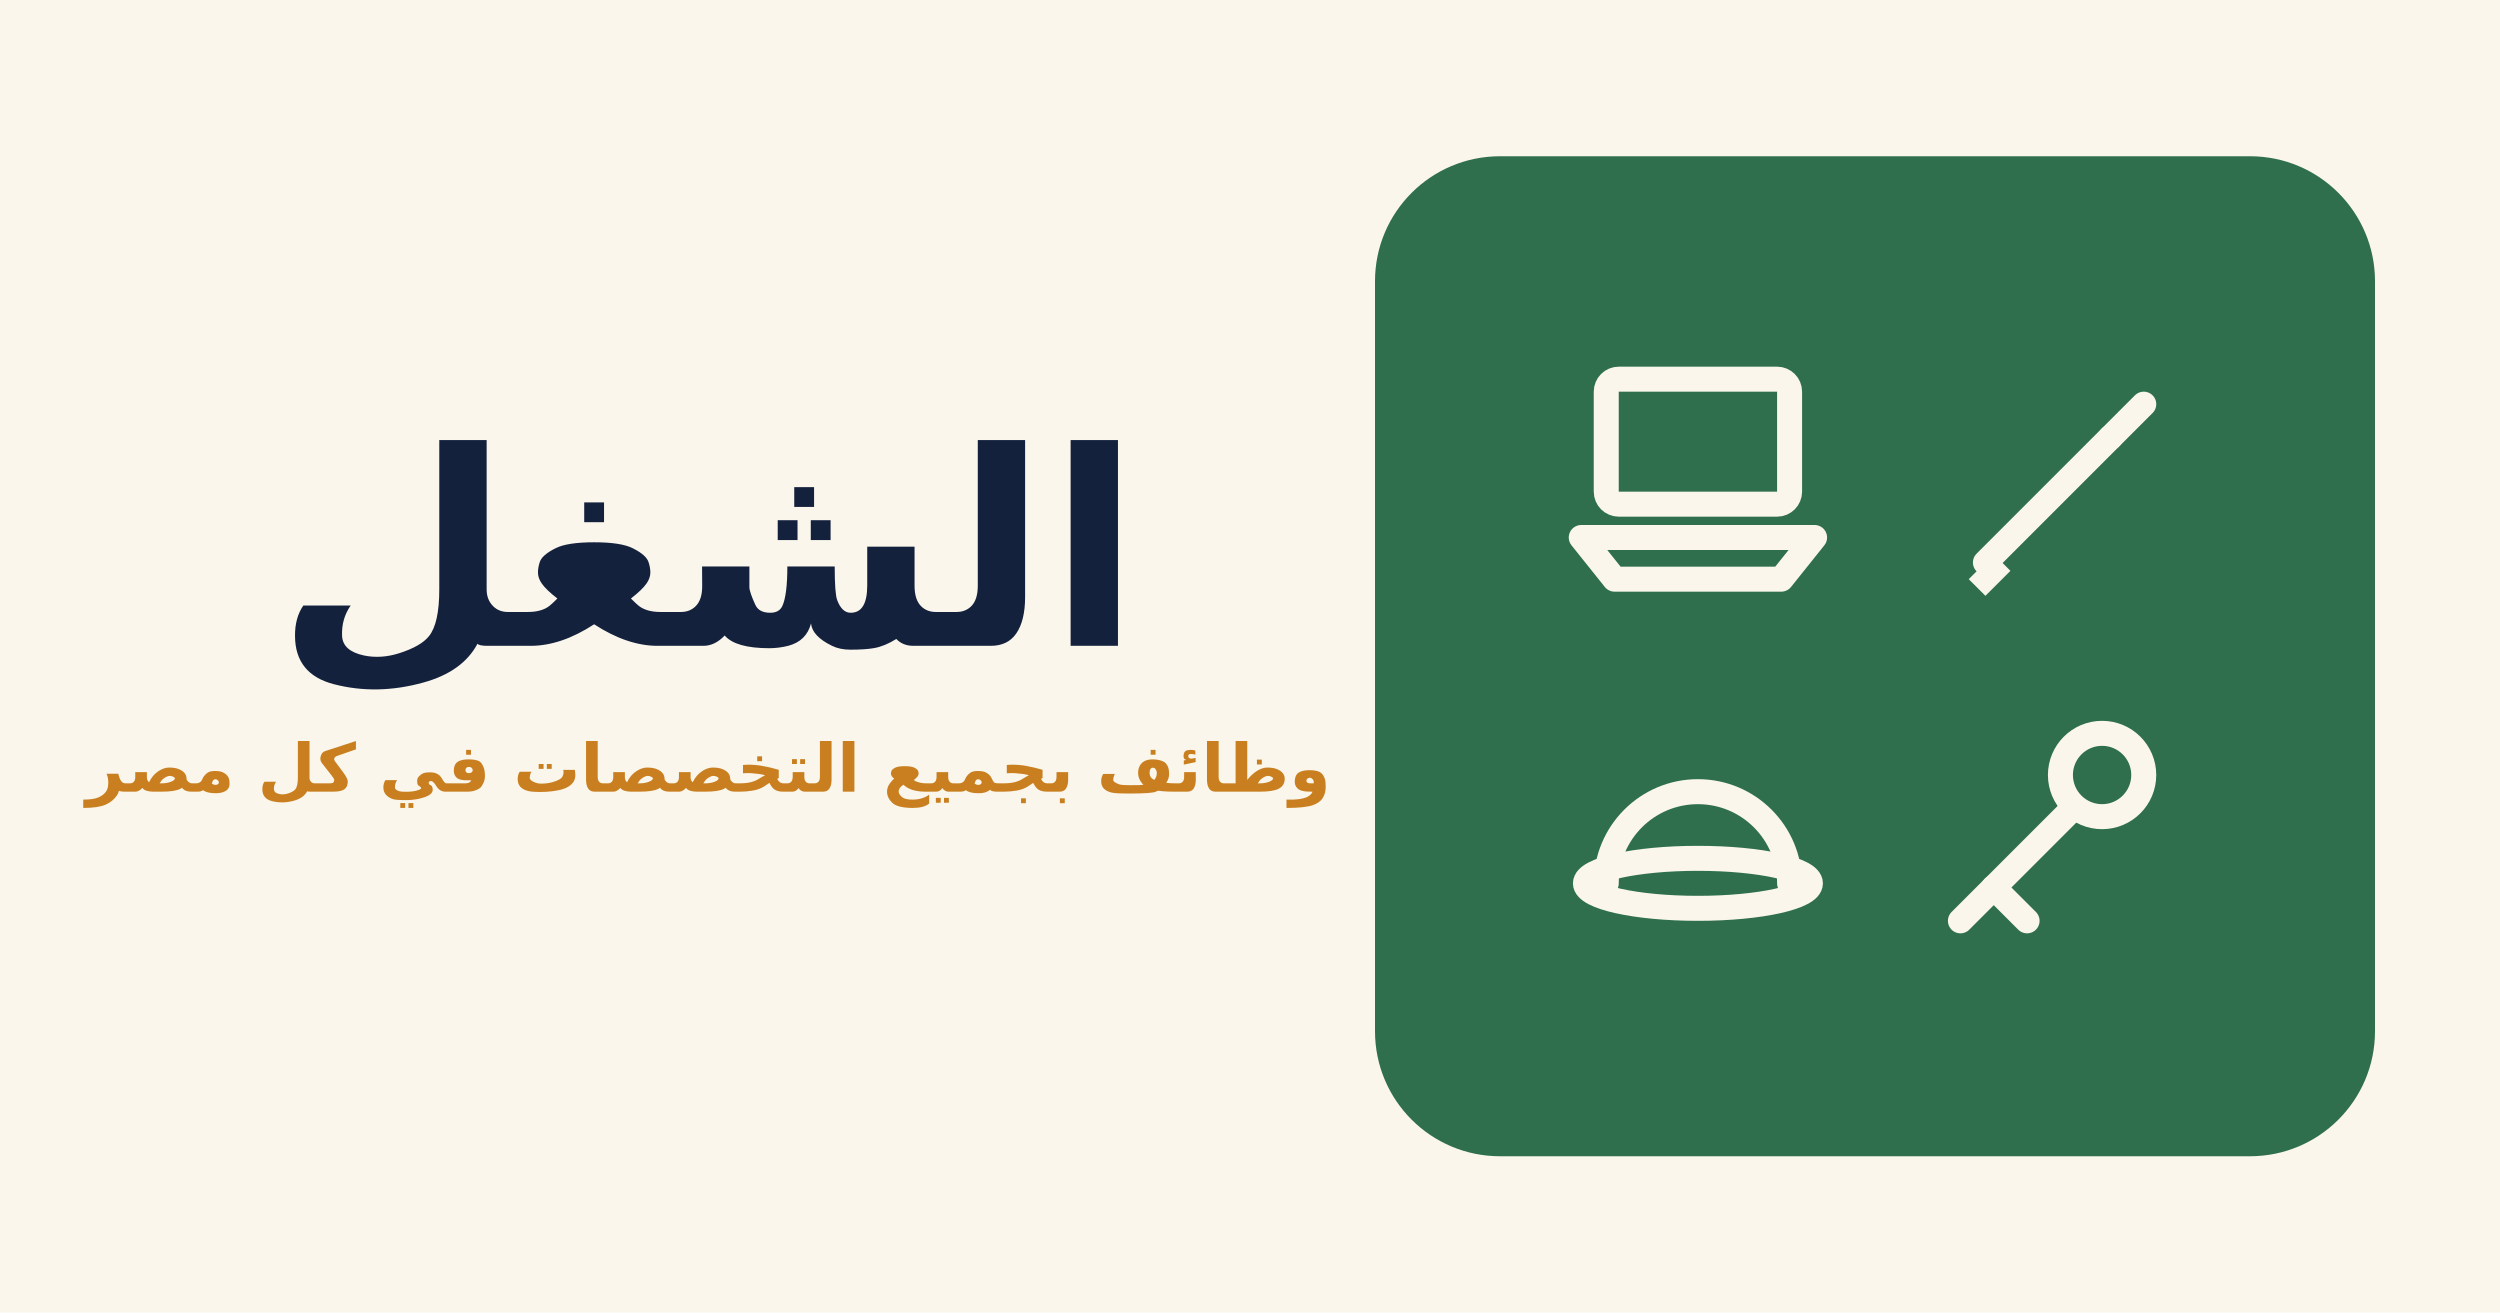
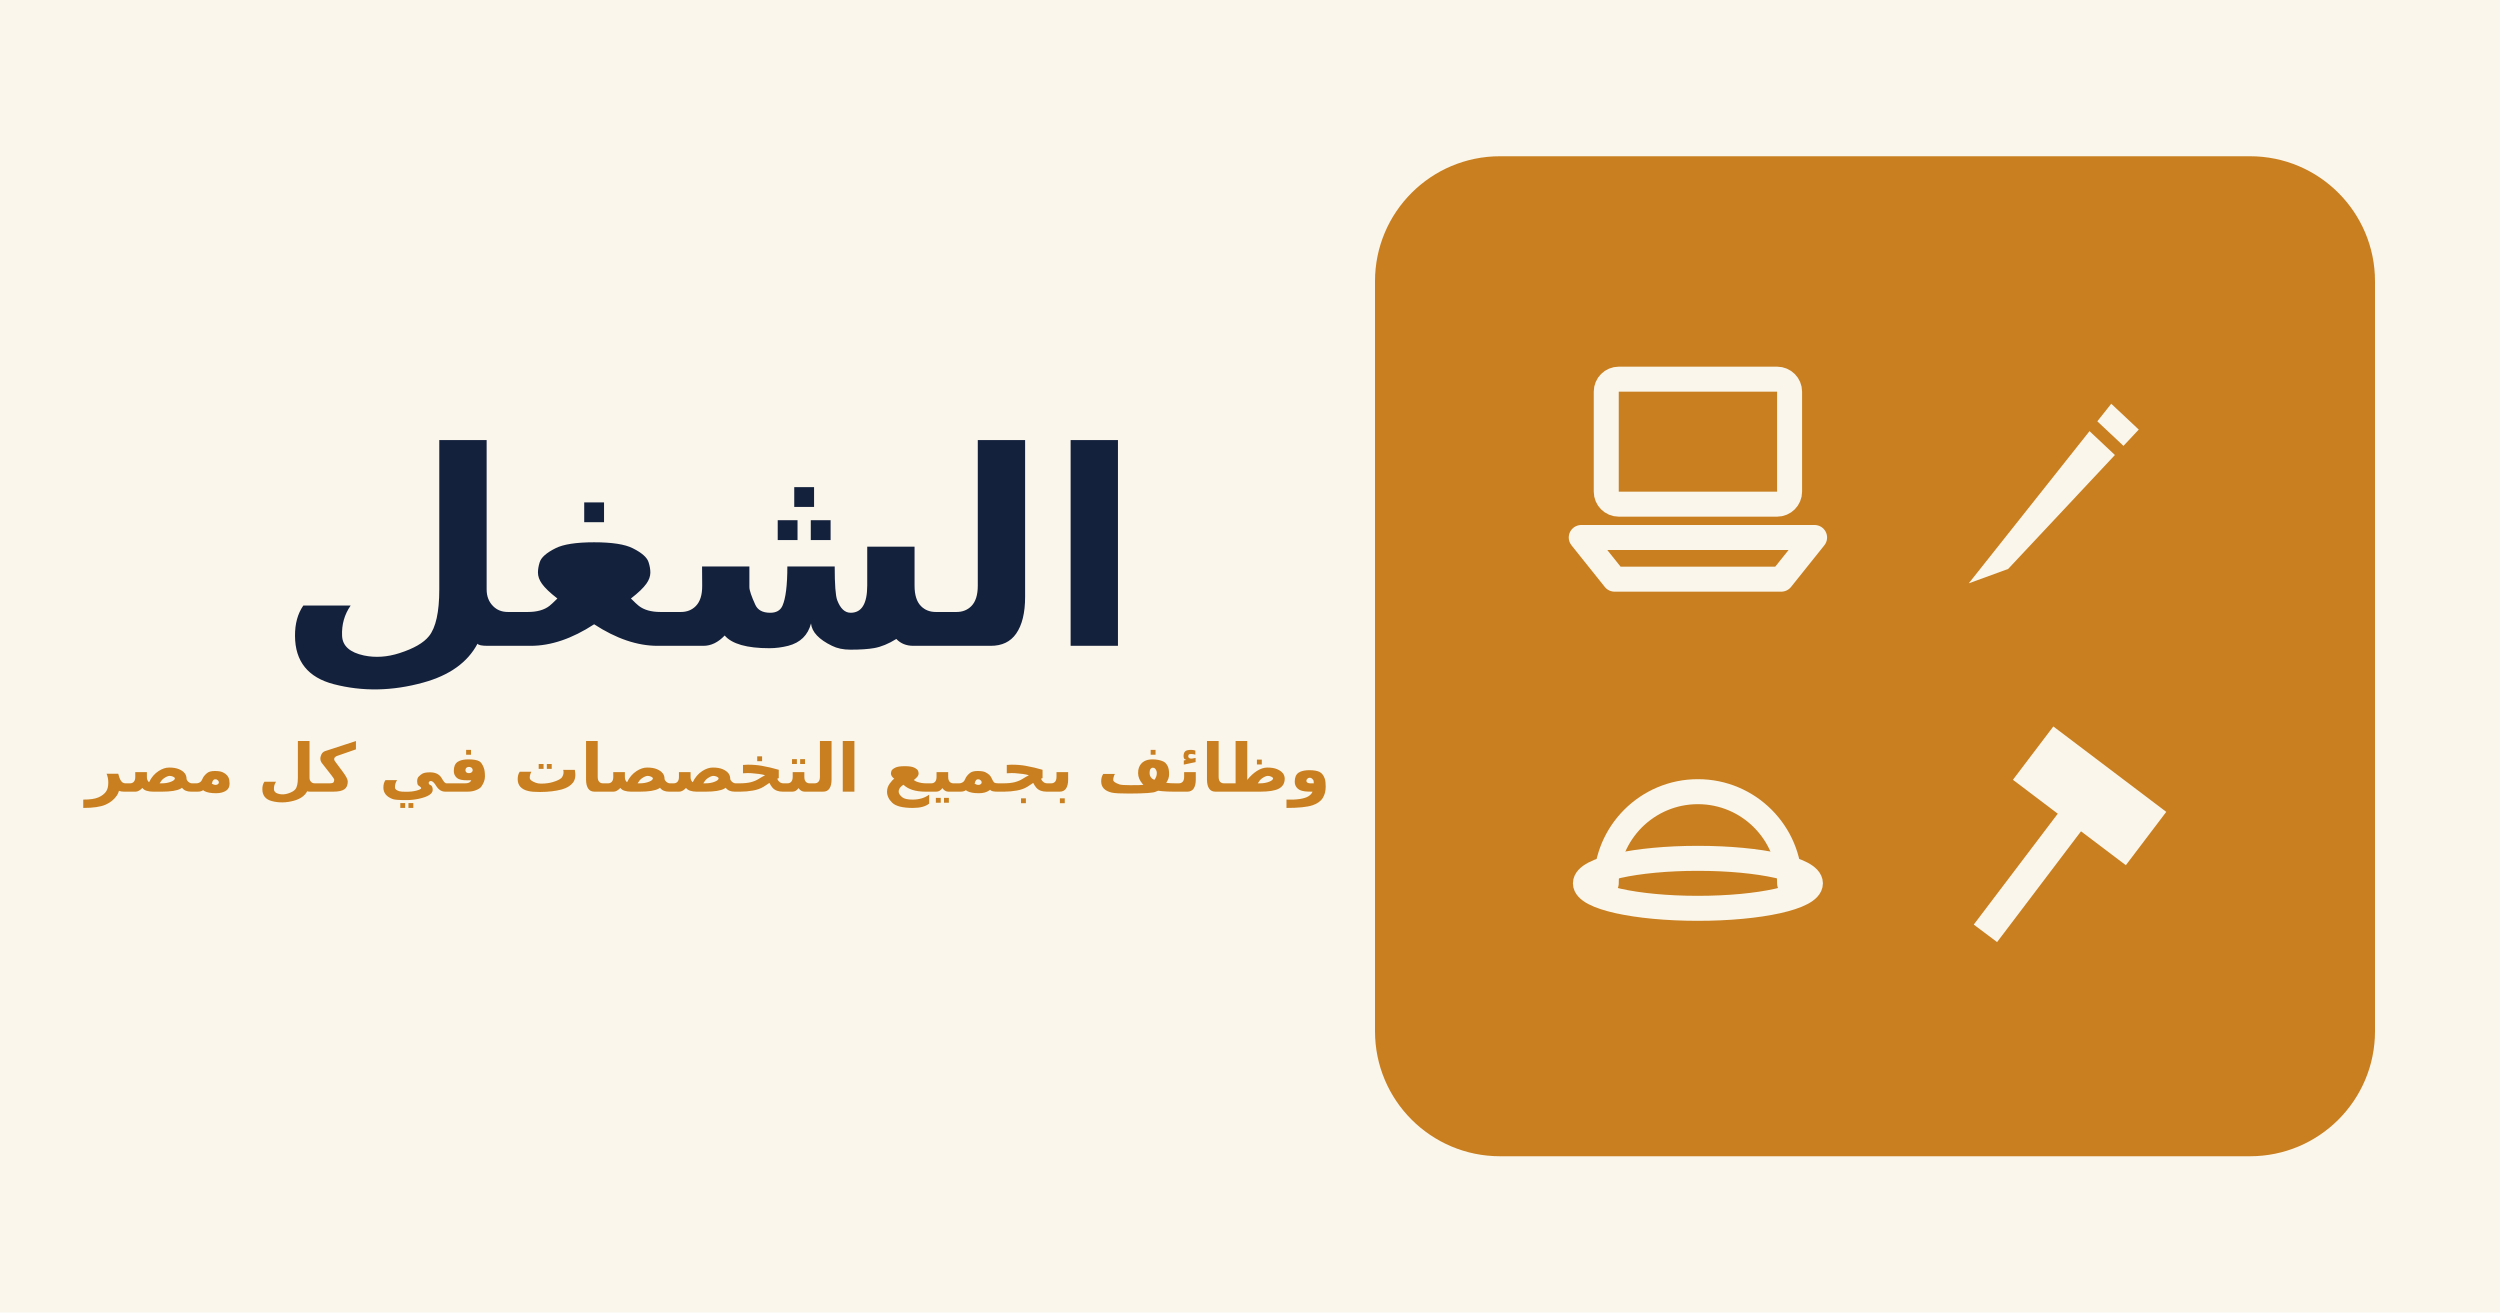
<svg xmlns="http://www.w3.org/2000/svg" width="1200" height="630" viewBox="0 0 1200 630">
  <rect x="0" y="0" width="1200" height="630" fill="#FAF6EC" />
-   <rect x="660" y="75" width="480" height="480" rx="60" fill="#2F6F4E" />
+   <rect x="660" y="75" width="480" height="480" rx="60" fill="#C97F1F" />
  <g transform="translate(755,170)" fill="none" stroke="#FAF6EC" stroke-width="12" stroke-linecap="round" stroke-linejoin="round">
    <rect x="16" y="12" width="88" height="60" rx="6" />
    <path d="M4 88 L116 88 L100 108 L20 108 Z" />
  </g>
-   <g transform="translate(925,170)" fill="none" stroke="#FAF6EC" stroke-width="12" stroke-linecap="round" stroke-linejoin="round">
-     <line x1="28" y1="100" x2="88" y2="40" />
-     <path d="M88 40 L104 24" />
-     <path d="M20 108 L32 96 L40 104 L28 116 Z" fill="#FAF6EC" stroke="none" />
+   <g transform="translate(925,170)">
+     <polygon points="20,110 88.4,23.8 101.6,36.2 38.9,103.1" fill="#FAF6EC" />
+     <line x1="79" y1="33.8" x2="92.2" y2="46.2" stroke="#C97F1F" stroke-width="6" stroke-linecap="round" />
  </g>
  <g transform="translate(755,340)" fill="none" stroke="#FAF6EC" stroke-width="12" stroke-linecap="round" stroke-linejoin="round">
    <path d="M16 84 A44 44 0 0 1 104 84" />
    <ellipse cx="60" cy="84" rx="54" ry="12" />
  </g>
-   <g transform="translate(925,340)" fill="none" stroke="#FAF6EC" stroke-width="12" stroke-linecap="round" stroke-linejoin="round">
-     <circle cx="84" cy="32" r="20" />
-     <line x1="70" y1="48" x2="32" y2="86" />
-     <path d="M32 86 L16 102" />
-     <path d="M32 86 L48 102" />
+   <g transform="translate(925,340)" fill="#FAF6EC">
+     <polygon points="114.8,49.7 95.4,75.3 41.2,34.3 60.6,8.7" />
+     <polygon points="33.6,112.2 83.6,46.2 72.4,37.8 22.4,103.8" />
  </g>
  <text x="340" y="310" text-anchor="middle" font-family="Cairo, Tahoma, Arial, sans-serif" font-size="130" font-weight="700" fill="#14213D">الشغل</text>
  <text x="340" y="380" text-anchor="middle" font-family="Cairo, Tahoma, Arial, sans-serif" font-size="32" font-weight="600" fill="#C97F1F">وظائف بجميع التخصصات في كل مصر</text>
</svg>
